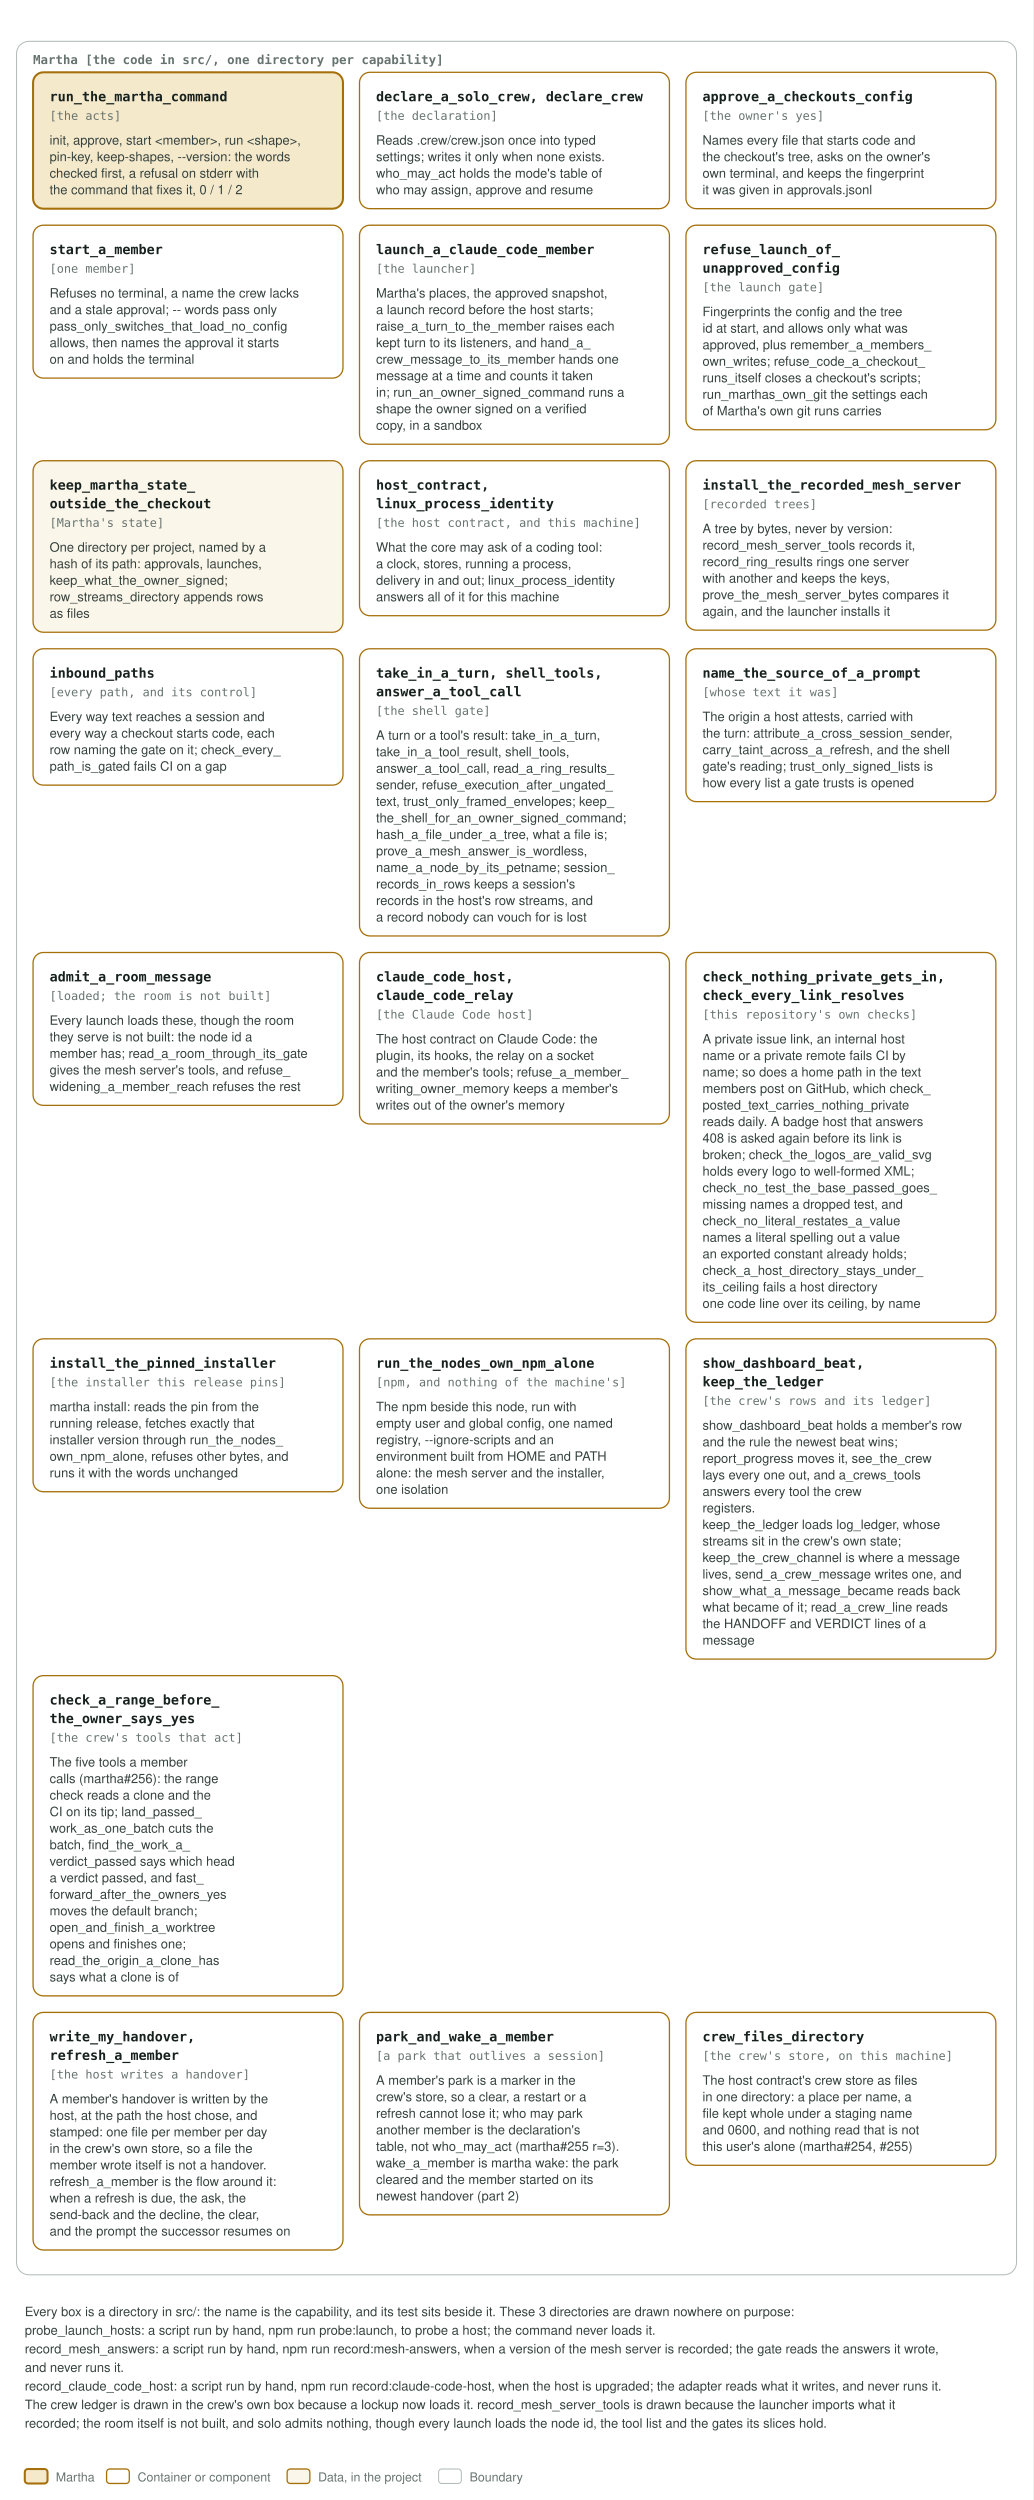
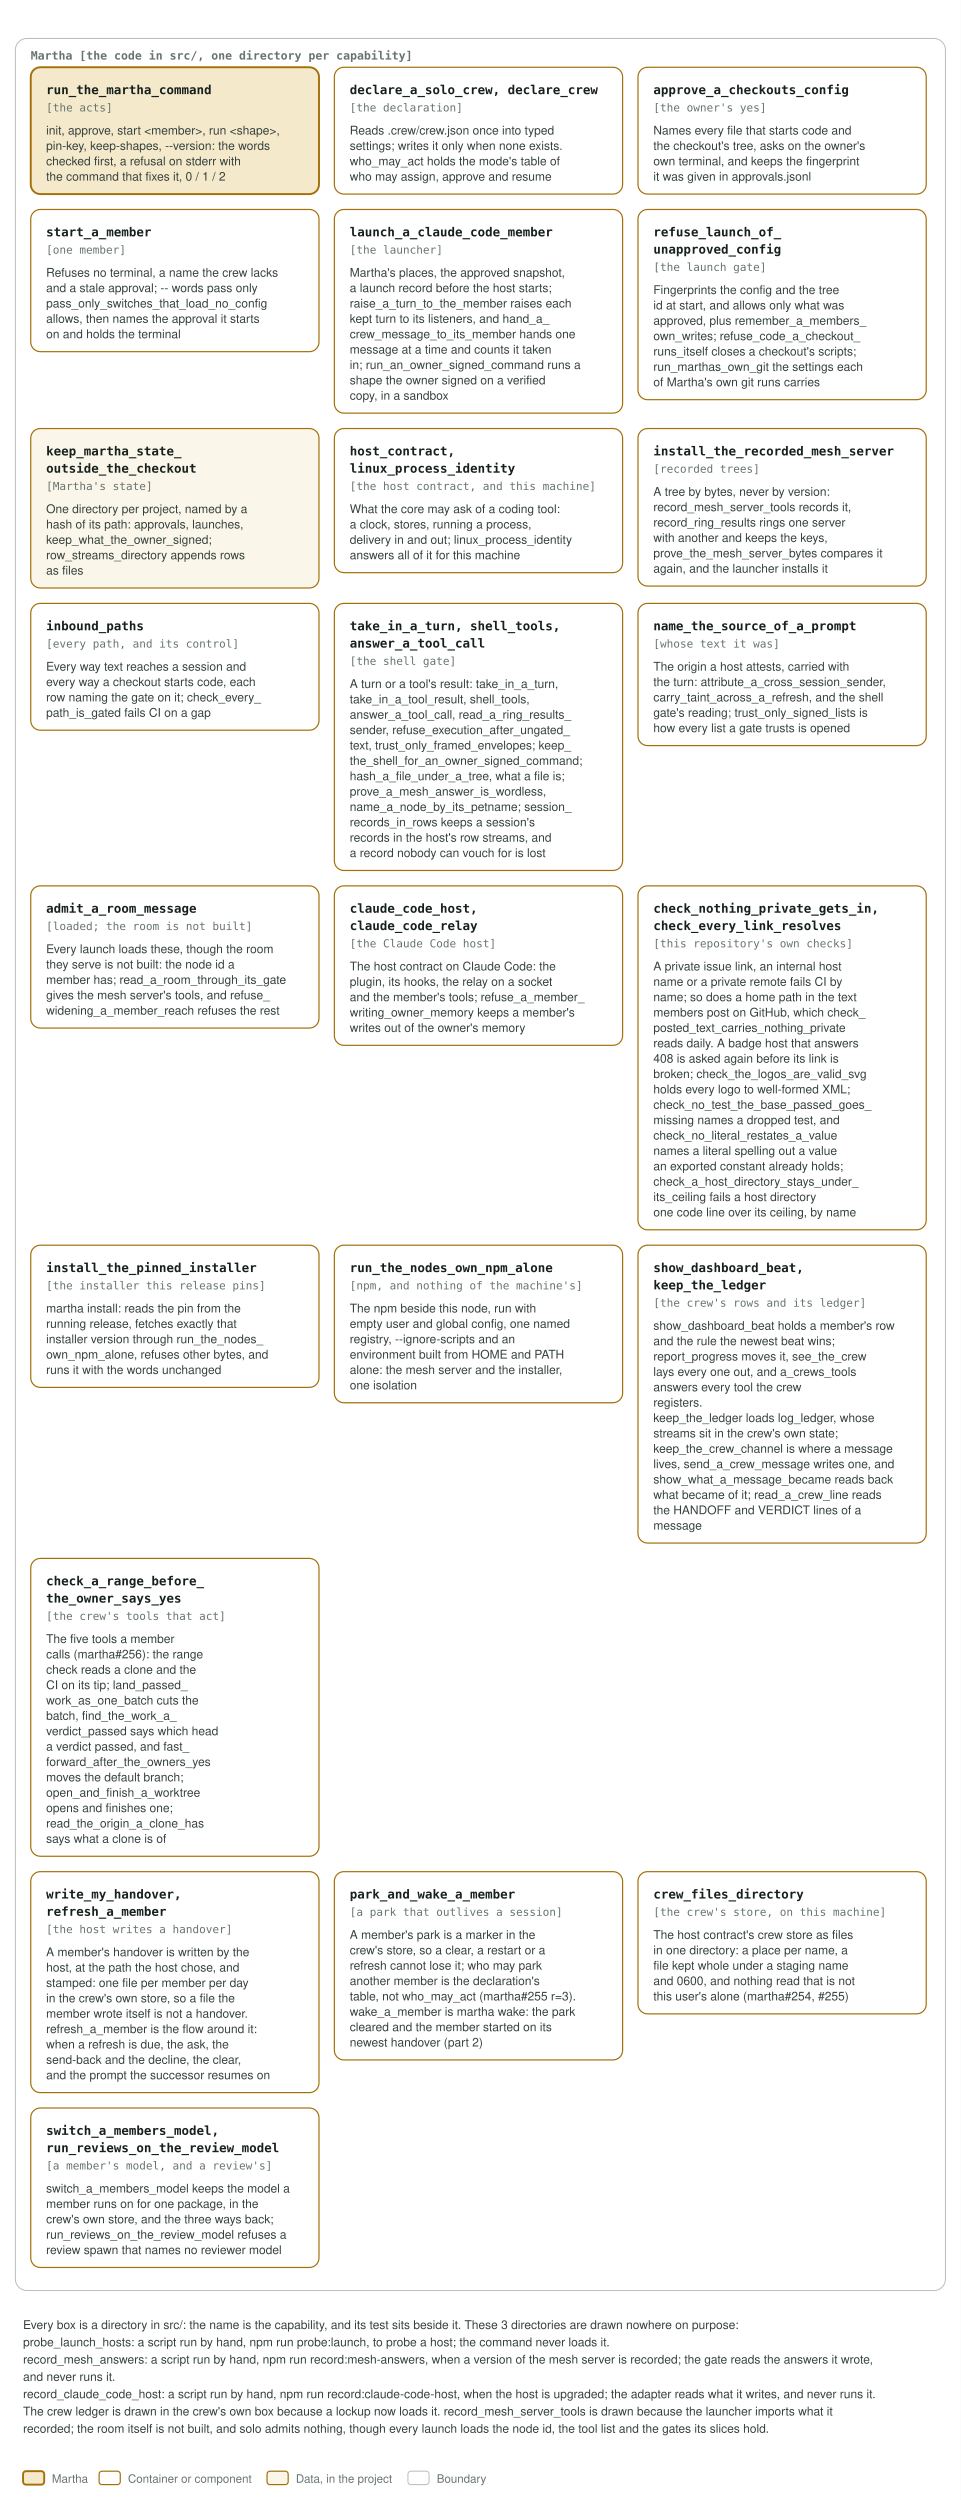
- <svg xmlns="http://www.w3.org/2000/svg" viewBox="0 0 1000 2420" role="img" aria-label="Martha components">
+ <svg xmlns="http://www.w3.org/2000/svg" viewBox="0 0 1000 2602" role="img" aria-label="Martha components">
  <style>
.t-name { font-family: "Atkinson Hyperlegible", "Segoe UI", system-ui, -apple-system, Helvetica, Arial, sans-serif; font-size: 15px; font-weight: 700; }
.t-desc { font-family: "Atkinson Hyperlegible", "Segoe UI", system-ui, -apple-system, Helvetica, Arial, sans-serif; font-size: 12.5px; }
.t-rel { font-family: "Atkinson Hyperlegible", "Segoe UI", system-ui, -apple-system, Helvetica, Arial, sans-serif; font-size: 11.5px; paint-order: stroke; stroke-width: 4px; stroke-linejoin: round; }
.t-code { font-family: "JetBrains Mono", ui-monospace, Menlo, Consolas, monospace; font-size: 13px; font-weight: 600; }
.t-type { font-family: "JetBrains Mono", ui-monospace, Menlo, Consolas, monospace; font-size: 11.5px; }
.t-bound { font-family: "JetBrains Mono", ui-monospace, Menlo, Consolas, monospace; font-size: 12px; font-weight: 600; }
.t-leg { font-family: "Atkinson Hyperlegible", "Segoe UI", system-ui, -apple-system, Helvetica, Arial, sans-serif; font-size: 12px; }
.edge { fill: none; stroke-width: 1.25; }
.edge-team { fill: none; stroke-width: 1.25; stroke-dasharray: 5 4; }
.bg { fill: #FFFFFF; }
.b-sys { fill: #F5E9CC; stroke: #A56F0A; stroke-width: 2; }
.b-per { fill: #E3EBF2; stroke: #3B5B7A; stroke-width: 1.25; }
.b-mac { fill: #E6E4EE; stroke: #5E5A78; stroke-width: 1.25; stroke-dasharray: 5 4; }
.b-ext { fill: #ECEFED; stroke: #8A9791; stroke-width: 1.25; }
.b-cmp { fill: #FFFFFF; stroke: #A56F0A; stroke-width: 1.25; }
.b-dat { fill: #FBF6EA; stroke: #A56F0A; stroke-width: 1.25; }
.b-team { fill: #FFFFFF; stroke: #5E5A78; stroke-width: 1.25; stroke-dasharray: 5 4; }
.b-later { fill: #F3F4F3; stroke: #8A9791; stroke-width: 1.25; stroke-dasharray: 5 4; }
.bound { fill: none; stroke: #B3BDB8; stroke-width: 1; }
.head { fill: #3B5B7A; }
.t-name, .t-code { fill: #16201D; }
.t-type, .t-bound, .t-leg { fill: #66736E; }
.t-desc { fill: #34413C; }
.t-rel { fill: #66736E; stroke: #FFFFFF; }
.edge, .edge-team { stroke: #8A9791; }
.arrowhead { fill: #8A9791; }
@media (prefers-color-scheme: dark) {
.bg { fill: #171F1C; }
.b-sys { fill: #3A2E13; stroke: #E3AA3C; }
.b-per { fill: #1D2A36; stroke: #8EB4D8; }
.b-mac { fill: #26243A; stroke: #A9A4C8; }
.b-ext { fill: #1C2421; stroke: #7D8B85; }
.b-cmp { fill: #171F1C; stroke: #E3AA3C; }
.b-dat { fill: #2A2414; stroke: #E3AA3C; }
.b-team { fill: #171F1C; stroke: #A9A4C8; }
.b-later { fill: #1C2421; stroke: #7D8B85; }
.bound { stroke: #4A5752; }
.head { fill: #8EB4D8; }
.t-name, .t-code { fill: #E6ECE9; }
.t-type, .t-bound, .t-leg { fill: #93A09A; }
.t-desc { fill: #C3CDC8; }
.t-rel { fill: #93A09A; stroke: #171F1C; }
.edge, .edge-team { stroke: #7D8B85; }
.arrowhead { fill: #7D8B85; }
}
</style>
  <defs>
    <marker id="a" viewBox="0 0 10 10" refX="9" refY="5" markerWidth="7" markerHeight="7" orient="auto-start-reverse">
      <path class="arrowhead" d="M0 0L10 5L0 10z" />
    </marker>
  </defs>
-   <rect class="bg" x="0" y="0" width="1000" height="2420" />
+   <rect class="bg" x="0" y="0" width="1000" height="2602" />
  <rect class="b-sys" x="32" y="70" width="300" height="132" rx="10" />
  <text class="t-code" x="48" y="98">run_the_martha_command</text>
  <text class="t-type" x="48" y="116">[the acts]</text>
  <text class="t-desc" x="48" y="140">init, approve, start &lt;member&gt;, run &lt;shape&gt;,</text>
  <text class="t-desc" x="48" y="156">pin-key, keep-shapes, --version: the words</text>
  <text class="t-desc" x="48" y="172">checked first, a refusal on stderr with</text>
  <text class="t-desc" x="48" y="188">the command that fixes it, 0 / 1 / 2</text>
  <rect class="b-cmp" x="348" y="70" width="300" height="132" rx="10" />
  <text class="t-code" x="364" y="98">declare_a_solo_crew, declare_crew</text>
  <text class="t-type" x="364" y="116">[the declaration]</text>
  <text class="t-desc" x="364" y="140">Reads .crew/crew.json once into typed</text>
  <text class="t-desc" x="364" y="156">settings; writes it only when none exists.</text>
  <text class="t-desc" x="364" y="172">who_may_act holds the mode's table of</text>
  <text class="t-desc" x="364" y="188">who may assign, approve and resume</text>
  <rect class="b-cmp" x="664" y="70" width="300" height="132" rx="10" />
  <text class="t-code" x="680" y="98">approve_a_checkouts_config</text>
  <text class="t-type" x="680" y="116">[the owner's yes]</text>
  <text class="t-desc" x="680" y="140">Names every file that starts code and</text>
  <text class="t-desc" x="680" y="156">the checkout's tree, asks on the owner's</text>
  <text class="t-desc" x="680" y="172">own terminal, and keeps the fingerprint</text>
  <text class="t-desc" x="680" y="188">it was given in approvals.jsonl</text>
  <rect class="b-cmp" x="32" y="218" width="300" height="148" rx="10" />
  <text class="t-code" x="48" y="246">start_a_member</text>
  <text class="t-type" x="48" y="264">[one member]</text>
  <text class="t-desc" x="48" y="288">Refuses no terminal, a name the crew lacks</text>
  <text class="t-desc" x="48" y="304">and a stale approval; -- words pass only</text>
  <text class="t-desc" x="48" y="320">pass_only_switches_that_load_no_config</text>
  <text class="t-desc" x="48" y="336">allows, then names the approval it starts</text>
  <text class="t-desc" x="48" y="352">on and holds the terminal</text>
  <rect class="b-cmp" x="348" y="218" width="300" height="212" rx="10" />
  <text class="t-code" x="364" y="246">launch_a_claude_code_member</text>
  <text class="t-type" x="364" y="264">[the launcher]</text>
  <text class="t-desc" x="364" y="288">Martha's places, the approved snapshot,</text>
  <text class="t-desc" x="364" y="304">a launch record before the host starts;</text>
  <text class="t-desc" x="364" y="320">raise_a_turn_to_the_member raises each</text>
  <text class="t-desc" x="364" y="336">kept turn to its listeners, and hand_a_</text>
  <text class="t-desc" x="364" y="352">crew_message_to_its_member hands one</text>
  <text class="t-desc" x="364" y="368">message at a time and counts it taken</text>
  <text class="t-desc" x="364" y="384">in; run_an_owner_signed_command runs a</text>
  <text class="t-desc" x="364" y="400">shape the owner signed on a verified</text>
  <text class="t-desc" x="364" y="416">copy, in a sandbox</text>
  <rect class="b-cmp" x="664" y="218" width="300" height="198" rx="10" />
  <text class="t-code" x="680" y="246">refuse_launch_of_</text>
  <text class="t-code" x="680" y="264">unapproved_config</text>
  <text class="t-type" x="680" y="282">[the launch gate]</text>
  <text class="t-desc" x="680" y="306">Fingerprints the config and the tree</text>
  <text class="t-desc" x="680" y="322">id at start, and allows only what was</text>
  <text class="t-desc" x="680" y="338">approved, plus remember_a_members_</text>
  <text class="t-desc" x="680" y="354">own_writes; refuse_code_a_checkout_</text>
  <text class="t-desc" x="680" y="370">runs_itself closes a checkout's scripts;</text>
  <text class="t-desc" x="680" y="386">run_marthas_own_git the settings each</text>
  <text class="t-desc" x="680" y="402">of Martha's own git runs carries</text>
  <rect class="b-dat" x="32" y="446" width="300" height="166" rx="10" />
  <text class="t-code" x="48" y="474">keep_martha_state_</text>
  <text class="t-code" x="48" y="492">outside_the_checkout</text>
  <text class="t-type" x="48" y="510">[Martha's state]</text>
  <text class="t-desc" x="48" y="534">One directory per project, named by a</text>
  <text class="t-desc" x="48" y="550">hash of its path: approvals, launches,</text>
  <text class="t-desc" x="48" y="566">keep_what_the_owner_signed;</text>
  <text class="t-desc" x="48" y="582">row_streams_directory appends rows</text>
  <text class="t-desc" x="48" y="598">as files</text>
  <rect class="b-cmp" x="348" y="446" width="300" height="150" rx="10" />
  <text class="t-code" x="364" y="474">host_contract,</text>
  <text class="t-code" x="364" y="492">linux_process_identity</text>
  <text class="t-type" x="364" y="510">[the host contract, and this machine]</text>
  <text class="t-desc" x="364" y="534">What the core may ask of a coding tool:</text>
  <text class="t-desc" x="364" y="550">a clock, stores, running a process,</text>
  <text class="t-desc" x="364" y="566">delivery in and out; linux_process_identity</text>
  <text class="t-desc" x="364" y="582">answers all of it for this machine</text>
  <rect class="b-cmp" x="664" y="446" width="300" height="164" rx="10" />
  <text class="t-code" x="680" y="474">install_the_recorded_mesh_server</text>
  <text class="t-type" x="680" y="492">[recorded trees]</text>
  <text class="t-desc" x="680" y="516">A tree by bytes, never by version:</text>
  <text class="t-desc" x="680" y="532">record_mesh_server_tools records it,</text>
  <text class="t-desc" x="680" y="548">record_ring_results rings one server</text>
  <text class="t-desc" x="680" y="564">with another and keeps the keys,</text>
  <text class="t-desc" x="680" y="580">prove_the_mesh_server_bytes compares it</text>
  <text class="t-desc" x="680" y="596">again, and the launcher installs it</text>
  <rect class="b-cmp" x="32" y="628" width="300" height="132" rx="10" />
  <text class="t-code" x="48" y="656">inbound_paths</text>
  <text class="t-type" x="48" y="674">[every path, and its control]</text>
  <text class="t-desc" x="48" y="698">Every way text reaches a session and</text>
  <text class="t-desc" x="48" y="714">every way a checkout starts code, each</text>
  <text class="t-desc" x="48" y="730">row naming the gate on it; check_every_</text>
  <text class="t-desc" x="48" y="746">path_is_gated fails CI on a gap</text>
  <rect class="b-cmp" x="348" y="628" width="300" height="278" rx="10" />
  <text class="t-code" x="364" y="656">take_in_a_turn, shell_tools,</text>
  <text class="t-code" x="364" y="674">answer_a_tool_call</text>
  <text class="t-type" x="364" y="692">[the shell gate]</text>
  <text class="t-desc" x="364" y="716">A turn or a tool's result: take_in_a_turn,</text>
  <text class="t-desc" x="364" y="732">take_in_a_tool_result, shell_tools,</text>
  <text class="t-desc" x="364" y="748">answer_a_tool_call, read_a_ring_results_</text>
  <text class="t-desc" x="364" y="764">sender, refuse_execution_after_ungated_</text>
  <text class="t-desc" x="364" y="780">text, trust_only_framed_envelopes; keep_</text>
  <text class="t-desc" x="364" y="796">the_shell_for_an_owner_signed_command;</text>
  <text class="t-desc" x="364" y="812">hash_a_file_under_a_tree, what a file is;</text>
  <text class="t-desc" x="364" y="828">prove_a_mesh_answer_is_wordless,</text>
  <text class="t-desc" x="364" y="844">name_a_node_by_its_petname; session_</text>
  <text class="t-desc" x="364" y="860">records_in_rows keeps a session's</text>
  <text class="t-desc" x="364" y="876">records in the host's row streams, and</text>
  <text class="t-desc" x="364" y="892">a record nobody can vouch for is lost</text>
  <rect class="b-cmp" x="664" y="628" width="300" height="148" rx="10" />
  <text class="t-code" x="680" y="656">name_the_source_of_a_prompt</text>
  <text class="t-type" x="680" y="674">[whose text it was]</text>
  <text class="t-desc" x="680" y="698">The origin a host attests, carried with</text>
  <text class="t-desc" x="680" y="714">the turn: attribute_a_cross_session_sender,</text>
  <text class="t-desc" x="680" y="730">carry_taint_across_a_refresh, and the shell</text>
  <text class="t-desc" x="680" y="746">gate's reading; trust_only_signed_lists is</text>
  <text class="t-desc" x="680" y="762">how every list a gate trusts is opened</text>
  <rect class="b-cmp" x="32" y="922" width="300" height="148" rx="10" />
  <text class="t-code" x="48" y="950">admit_a_room_message</text>
  <text class="t-type" x="48" y="968">[loaded; the room is not built]</text>
  <text class="t-desc" x="48" y="992">Every launch loads these, though the room</text>
  <text class="t-desc" x="48" y="1008">they serve is not built: the node id a</text>
  <text class="t-desc" x="48" y="1024">member has; read_a_room_through_its_gate</text>
  <text class="t-desc" x="48" y="1040">gives the mesh server's tools, and refuse_</text>
  <text class="t-desc" x="48" y="1056">widening_a_member_reach refuses the rest</text>
  <rect class="b-cmp" x="348" y="922" width="300" height="166" rx="10" />
  <text class="t-code" x="364" y="950">claude_code_host,</text>
  <text class="t-code" x="364" y="968">claude_code_relay</text>
  <text class="t-type" x="364" y="986">[the Claude Code host]</text>
  <text class="t-desc" x="364" y="1010">The host contract on Claude Code: the</text>
  <text class="t-desc" x="364" y="1026">plugin, its hooks, the relay on a socket</text>
  <text class="t-desc" x="364" y="1042">and the member's tools; refuse_a_member_</text>
  <text class="t-desc" x="364" y="1058">writing_owner_memory keeps a member's</text>
  <text class="t-desc" x="364" y="1074">writes out of the owner's memory</text>
  <rect class="b-cmp" x="664" y="922" width="300" height="358" rx="10" />
  <text class="t-code" x="680" y="950">check_nothing_private_gets_in,</text>
  <text class="t-code" x="680" y="968">check_every_link_resolves</text>
  <text class="t-type" x="680" y="986">[this repository's own checks]</text>
  <text class="t-desc" x="680" y="1010">A private issue link, an internal host</text>
  <text class="t-desc" x="680" y="1026">name or a private remote fails CI by</text>
  <text class="t-desc" x="680" y="1042">name; so does a home path in the text</text>
  <text class="t-desc" x="680" y="1058">members post on GitHub, which check_</text>
  <text class="t-desc" x="680" y="1074">posted_text_carries_nothing_private</text>
  <text class="t-desc" x="680" y="1090">reads daily. A badge host that answers</text>
  <text class="t-desc" x="680" y="1106">408 is asked again before its link is</text>
  <text class="t-desc" x="680" y="1122">broken; check_the_logos_are_valid_svg</text>
  <text class="t-desc" x="680" y="1138">holds every logo to well-formed XML;</text>
  <text class="t-desc" x="680" y="1154">check_no_test_the_base_passed_goes_</text>
  <text class="t-desc" x="680" y="1170">missing names a dropped test, and</text>
  <text class="t-desc" x="680" y="1186">check_no_literal_restates_a_value</text>
  <text class="t-desc" x="680" y="1202">names a literal spelling out a value</text>
  <text class="t-desc" x="680" y="1218">an exported constant already holds;</text>
  <text class="t-desc" x="680" y="1234">check_a_host_directory_stays_under_</text>
  <text class="t-desc" x="680" y="1250">its_ceiling fails a host directory</text>
  <text class="t-desc" x="680" y="1266">one code line over its ceiling, by name</text>
  <rect class="b-cmp" x="32" y="1296" width="300" height="148" rx="10" />
  <text class="t-code" x="48" y="1324">install_the_pinned_installer</text>
  <text class="t-type" x="48" y="1342">[the installer this release pins]</text>
  <text class="t-desc" x="48" y="1366">martha install: reads the pin from the</text>
  <text class="t-desc" x="48" y="1382">running release, fetches exactly that</text>
  <text class="t-desc" x="48" y="1398">installer version through run_the_nodes_</text>
  <text class="t-desc" x="48" y="1414">own_npm_alone, refuses other bytes, and</text>
  <text class="t-desc" x="48" y="1430">runs it with the words unchanged</text>
  <rect class="b-cmp" x="348" y="1296" width="300" height="164" rx="10" />
  <text class="t-code" x="364" y="1324">run_the_nodes_own_npm_alone</text>
  <text class="t-type" x="364" y="1342">[npm, and nothing of the machine's]</text>
  <text class="t-desc" x="364" y="1366">The npm beside this node, run with</text>
  <text class="t-desc" x="364" y="1382">empty user and global config, one named</text>
  <text class="t-desc" x="364" y="1398">registry, --ignore-scripts and an</text>
  <text class="t-desc" x="364" y="1414">environment built from HOME and PATH</text>
  <text class="t-desc" x="364" y="1430">alone: the mesh server and the installer,</text>
  <text class="t-desc" x="364" y="1446">one isolation</text>
  <rect class="b-cmp" x="664" y="1296" width="300" height="310" rx="10" />
  <text class="t-code" x="680" y="1324">show_dashboard_beat,</text>
  <text class="t-code" x="680" y="1342">keep_the_ledger</text>
  <text class="t-type" x="680" y="1360">[the crew's rows and its ledger]</text>
  <text class="t-desc" x="680" y="1384">show_dashboard_beat holds a member's row</text>
  <text class="t-desc" x="680" y="1400">and the rule the newest beat wins;</text>
  <text class="t-desc" x="680" y="1416">report_progress moves it, see_the_crew</text>
  <text class="t-desc" x="680" y="1432">lays every one out, and a_crews_tools</text>
  <text class="t-desc" x="680" y="1448">answers every tool the crew</text>
  <text class="t-desc" x="680" y="1464">registers.</text>
  <text class="t-desc" x="680" y="1480">keep_the_ledger loads log_ledger, whose</text>
  <text class="t-desc" x="680" y="1496">streams sit in the crew's own state;</text>
  <text class="t-desc" x="680" y="1512">keep_the_crew_channel is where a message</text>
  <text class="t-desc" x="680" y="1528">lives, send_a_crew_message writes one, and</text>
  <text class="t-desc" x="680" y="1544">show_what_a_message_became reads back</text>
  <text class="t-desc" x="680" y="1560">what became of it; read_a_crew_line reads</text>
  <text class="t-desc" x="680" y="1576">the HANDOFF and VERDICT lines of a</text>
  <text class="t-desc" x="680" y="1592">message</text>
  <rect class="b-cmp" x="32" y="1622" width="300" height="310" rx="10" />
  <text class="t-code" x="48" y="1650">check_a_range_before_</text>
  <text class="t-code" x="48" y="1668">the_owner_says_yes</text>
  <text class="t-type" x="48" y="1686">[the crew's tools that act]</text>
  <text class="t-desc" x="48" y="1710">The five tools a member</text>
  <text class="t-desc" x="48" y="1726">calls (martha#256): the range</text>
  <text class="t-desc" x="48" y="1742">check reads a clone and the</text>
  <text class="t-desc" x="48" y="1758">CI on its tip; land_passed_</text>
  <text class="t-desc" x="48" y="1774">work_as_one_batch cuts the</text>
  <text class="t-desc" x="48" y="1790">batch, find_the_work_a_</text>
  <text class="t-desc" x="48" y="1806">verdict_passed says which head</text>
  <text class="t-desc" x="48" y="1822">a verdict passed, and fast_</text>
  <text class="t-desc" x="48" y="1838">forward_after_the_owners_yes</text>
  <text class="t-desc" x="48" y="1854">moves the default branch;</text>
  <text class="t-desc" x="48" y="1870">open_and_finish_a_worktree</text>
  <text class="t-desc" x="48" y="1886">opens and finishes one;</text>
  <text class="t-desc" x="48" y="1902">read_the_origin_a_clone_has</text>
  <text class="t-desc" x="48" y="1918">says what a clone is of</text>
  <rect class="b-cmp" x="32" y="1948" width="300" height="230" rx="10" />
  <text class="t-code" x="48" y="1976">write_my_handover,</text>
  <text class="t-code" x="48" y="1994">refresh_a_member</text>
  <text class="t-type" x="48" y="2012">[the host writes a handover]</text>
  <text class="t-desc" x="48" y="2036">A member's handover is written by the</text>
  <text class="t-desc" x="48" y="2052">host, at the path the host chose, and</text>
  <text class="t-desc" x="48" y="2068">stamped: one file per member per day</text>
  <text class="t-desc" x="48" y="2084">in the crew's own store, so a file the</text>
  <text class="t-desc" x="48" y="2100">member wrote itself is not a handover.</text>
  <text class="t-desc" x="48" y="2116">refresh_a_member is the flow around it:</text>
  <text class="t-desc" x="48" y="2132">when a refresh is due, the ask, the</text>
  <text class="t-desc" x="48" y="2148">send-back and the decline, the clear,</text>
  <text class="t-desc" x="48" y="2164">and the prompt the successor resumes on</text>
  <rect class="b-cmp" x="348" y="1948" width="300" height="196" rx="10" />
  <text class="t-code" x="364" y="1976">park_and_wake_a_member</text>
  <text class="t-type" x="364" y="1994">[a park that outlives a session]</text>
  <text class="t-desc" x="364" y="2018">A member's park is a marker in the</text>
  <text class="t-desc" x="364" y="2034">crew's store, so a clear, a restart or a</text>
  <text class="t-desc" x="364" y="2050">refresh cannot lose it; who may park</text>
  <text class="t-desc" x="364" y="2066">another member is the declaration's</text>
  <text class="t-desc" x="364" y="2082">table, not who_may_act (martha#255 r=3).</text>
  <text class="t-desc" x="364" y="2098">wake_a_member is martha wake: the park</text>
  <text class="t-desc" x="364" y="2114">cleared and the member started on its</text>
  <text class="t-desc" x="364" y="2130">newest handover (part 2)</text>
  <rect class="b-cmp" x="664" y="1948" width="300" height="148" rx="10" />
  <text class="t-code" x="680" y="1976">crew_files_directory</text>
  <text class="t-type" x="680" y="1994">[the crew's store, on this machine]</text>
  <text class="t-desc" x="680" y="2018">The host contract's crew store as files</text>
  <text class="t-desc" x="680" y="2034">in one directory: a place per name, a</text>
  <text class="t-desc" x="680" y="2050">file kept whole under a staging name</text>
  <text class="t-desc" x="680" y="2066">and 0600, and nothing read that is not</text>
  <text class="t-desc" x="680" y="2082">this user's alone (martha#254, #255)</text>
-   <rect class="bound" x="16" y="40" width="968" height="2162" rx="12" />
+   <rect class="b-cmp" x="32" y="2194" width="300" height="166" rx="10" />
+   <text class="t-code" x="48" y="2222">switch_a_members_model,</text>
+   <text class="t-code" x="48" y="2240">run_reviews_on_the_review_model</text>
+   <text class="t-type" x="48" y="2258">[a member's model, and a review's]</text>
+   <text class="t-desc" x="48" y="2282">switch_a_members_model keeps the model a</text>
+   <text class="t-desc" x="48" y="2298">member runs on for one package, in the</text>
+   <text class="t-desc" x="48" y="2314">crew's own store, and the three ways back;</text>
+   <text class="t-desc" x="48" y="2330">run_reviews_on_the_review_model refuses a</text>
+   <text class="t-desc" x="48" y="2346">review spawn that names no reviewer model</text>
+   <rect class="bound" x="16" y="40" width="968" height="2344" rx="12" />
  <text class="t-bound" x="32" y="62">Martha [the code in src/, one directory per capability]</text>
-   <text class="t-desc" x="24" y="2242">Every box is a directory in src/: the name is the capability, and its test sits beside it. These 3 directories are drawn nowhere on purpose:</text>
-   <text class="t-desc" x="24" y="2260">probe_launch_hosts: a script run by hand, npm run probe:launch, to probe a host; the command never loads it.</text>
-   <text class="t-desc" x="24" y="2278">record_mesh_answers: a script run by hand, npm run record:mesh-answers, when a version of the mesh server is recorded; the gate reads the answers it wrote,</text>
-   <text class="t-desc" x="24" y="2296">and never runs it.</text>
-   <text class="t-desc" x="24" y="2314">record_claude_code_host: a script run by hand, npm run record:claude-code-host, when the host is upgraded; the adapter reads what it writes, and never runs it.</text>
-   <text class="t-desc" x="24" y="2332">The crew ledger is drawn in the crew's own box because a lockup now loads it. record_mesh_server_tools is drawn because the launcher imports what it</text>
-   <text class="t-desc" x="24" y="2350">recorded; the room itself is not built, and solo admits nothing, though every launch loads the node id, the tool list and the gates its slices hold.</text>
-   <rect class="b-sys" x="24" y="2390" width="22" height="14" rx="3" />
-   <text class="t-leg" x="54" y="2402">Martha</text>
-   <rect class="b-cmp" x="103.168" y="2390" width="22" height="14" rx="3" />
-   <text class="t-leg" x="133.168" y="2402">Container or component</text>
-   <rect class="b-dat" x="277.94" y="2390" width="22" height="14" rx="3" />
-   <text class="t-leg" x="307.94" y="2402">Data, in the project</text>
-   <rect class="bound" x="424.572" y="2390" width="22" height="14" rx="3" />
-   <text class="t-leg" x="454.572" y="2402">Boundary</text>
+   <text class="t-desc" x="24" y="2424">Every box is a directory in src/: the name is the capability, and its test sits beside it. These 3 directories are drawn nowhere on purpose:</text>
+   <text class="t-desc" x="24" y="2442">probe_launch_hosts: a script run by hand, npm run probe:launch, to probe a host; the command never loads it.</text>
+   <text class="t-desc" x="24" y="2460">record_mesh_answers: a script run by hand, npm run record:mesh-answers, when a version of the mesh server is recorded; the gate reads the answers it wrote,</text>
+   <text class="t-desc" x="24" y="2478">and never runs it.</text>
+   <text class="t-desc" x="24" y="2496">record_claude_code_host: a script run by hand, npm run record:claude-code-host, when the host is upgraded; the adapter reads what it writes, and never runs it.</text>
+   <text class="t-desc" x="24" y="2514">The crew ledger is drawn in the crew's own box because a lockup now loads it. record_mesh_server_tools is drawn because the launcher imports what it</text>
+   <text class="t-desc" x="24" y="2532">recorded; the room itself is not built, and solo admits nothing, though every launch loads the node id, the tool list and the gates its slices hold.</text>
+   <rect class="b-sys" x="24" y="2572" width="22" height="14" rx="3" />
+   <text class="t-leg" x="54" y="2584">Martha</text>
+   <rect class="b-cmp" x="103.168" y="2572" width="22" height="14" rx="3" />
+   <text class="t-leg" x="133.168" y="2584">Container or component</text>
+   <rect class="b-dat" x="277.94" y="2572" width="22" height="14" rx="3" />
+   <text class="t-leg" x="307.94" y="2584">Data, in the project</text>
+   <rect class="bound" x="424.572" y="2572" width="22" height="14" rx="3" />
+   <text class="t-leg" x="454.572" y="2584">Boundary</text>
</svg>
